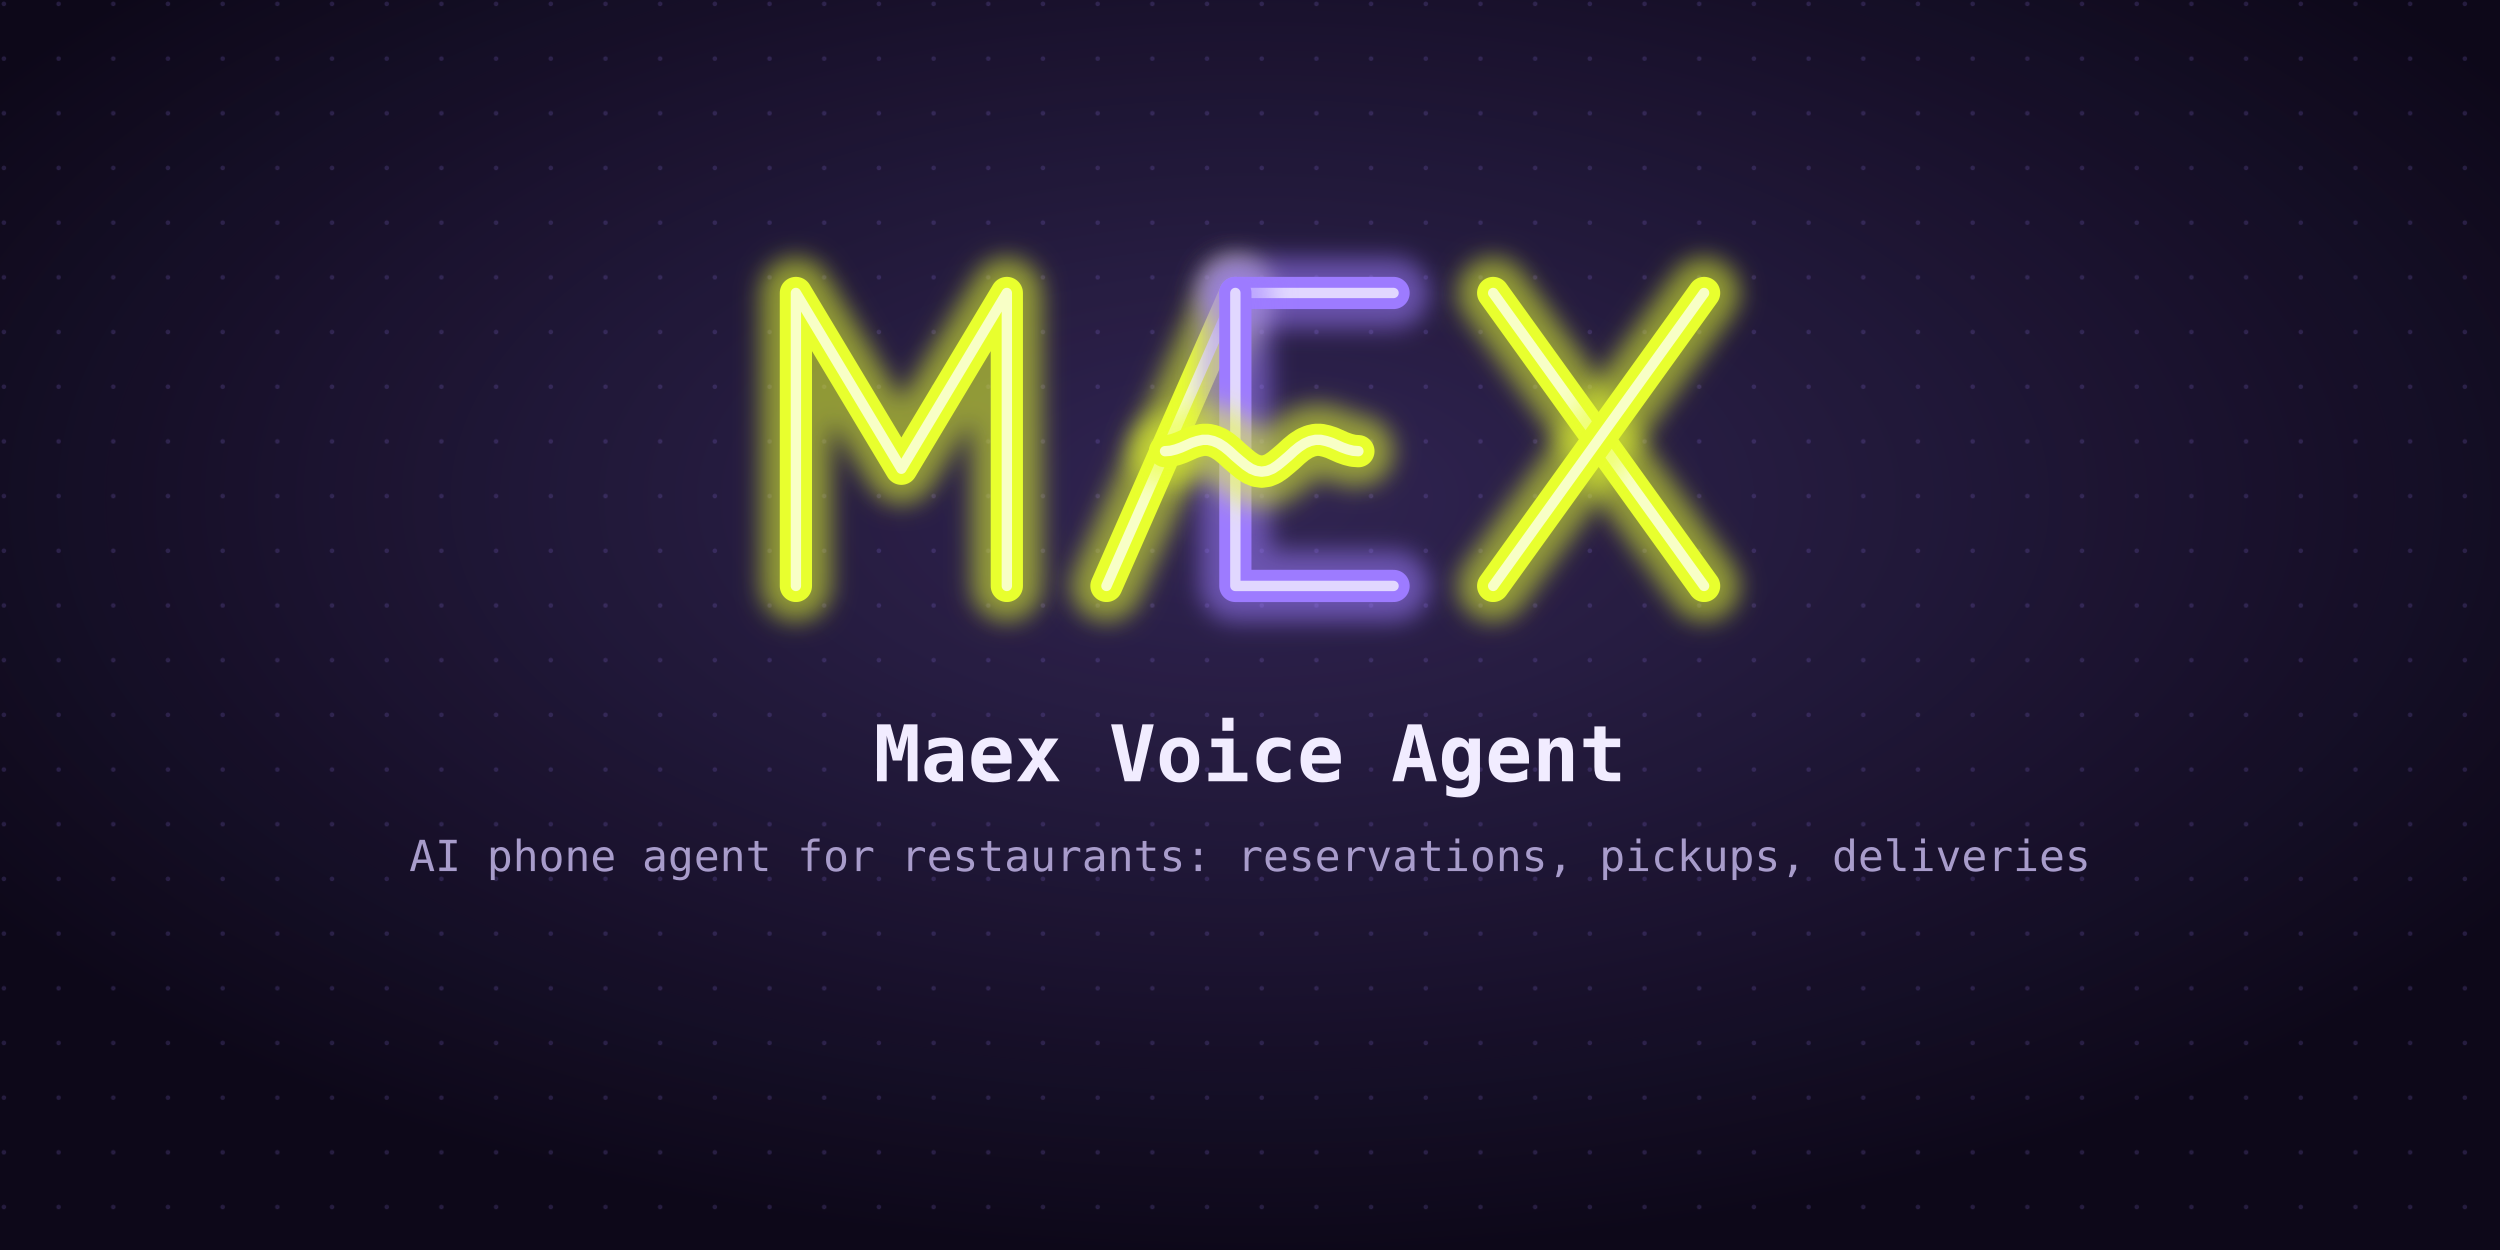
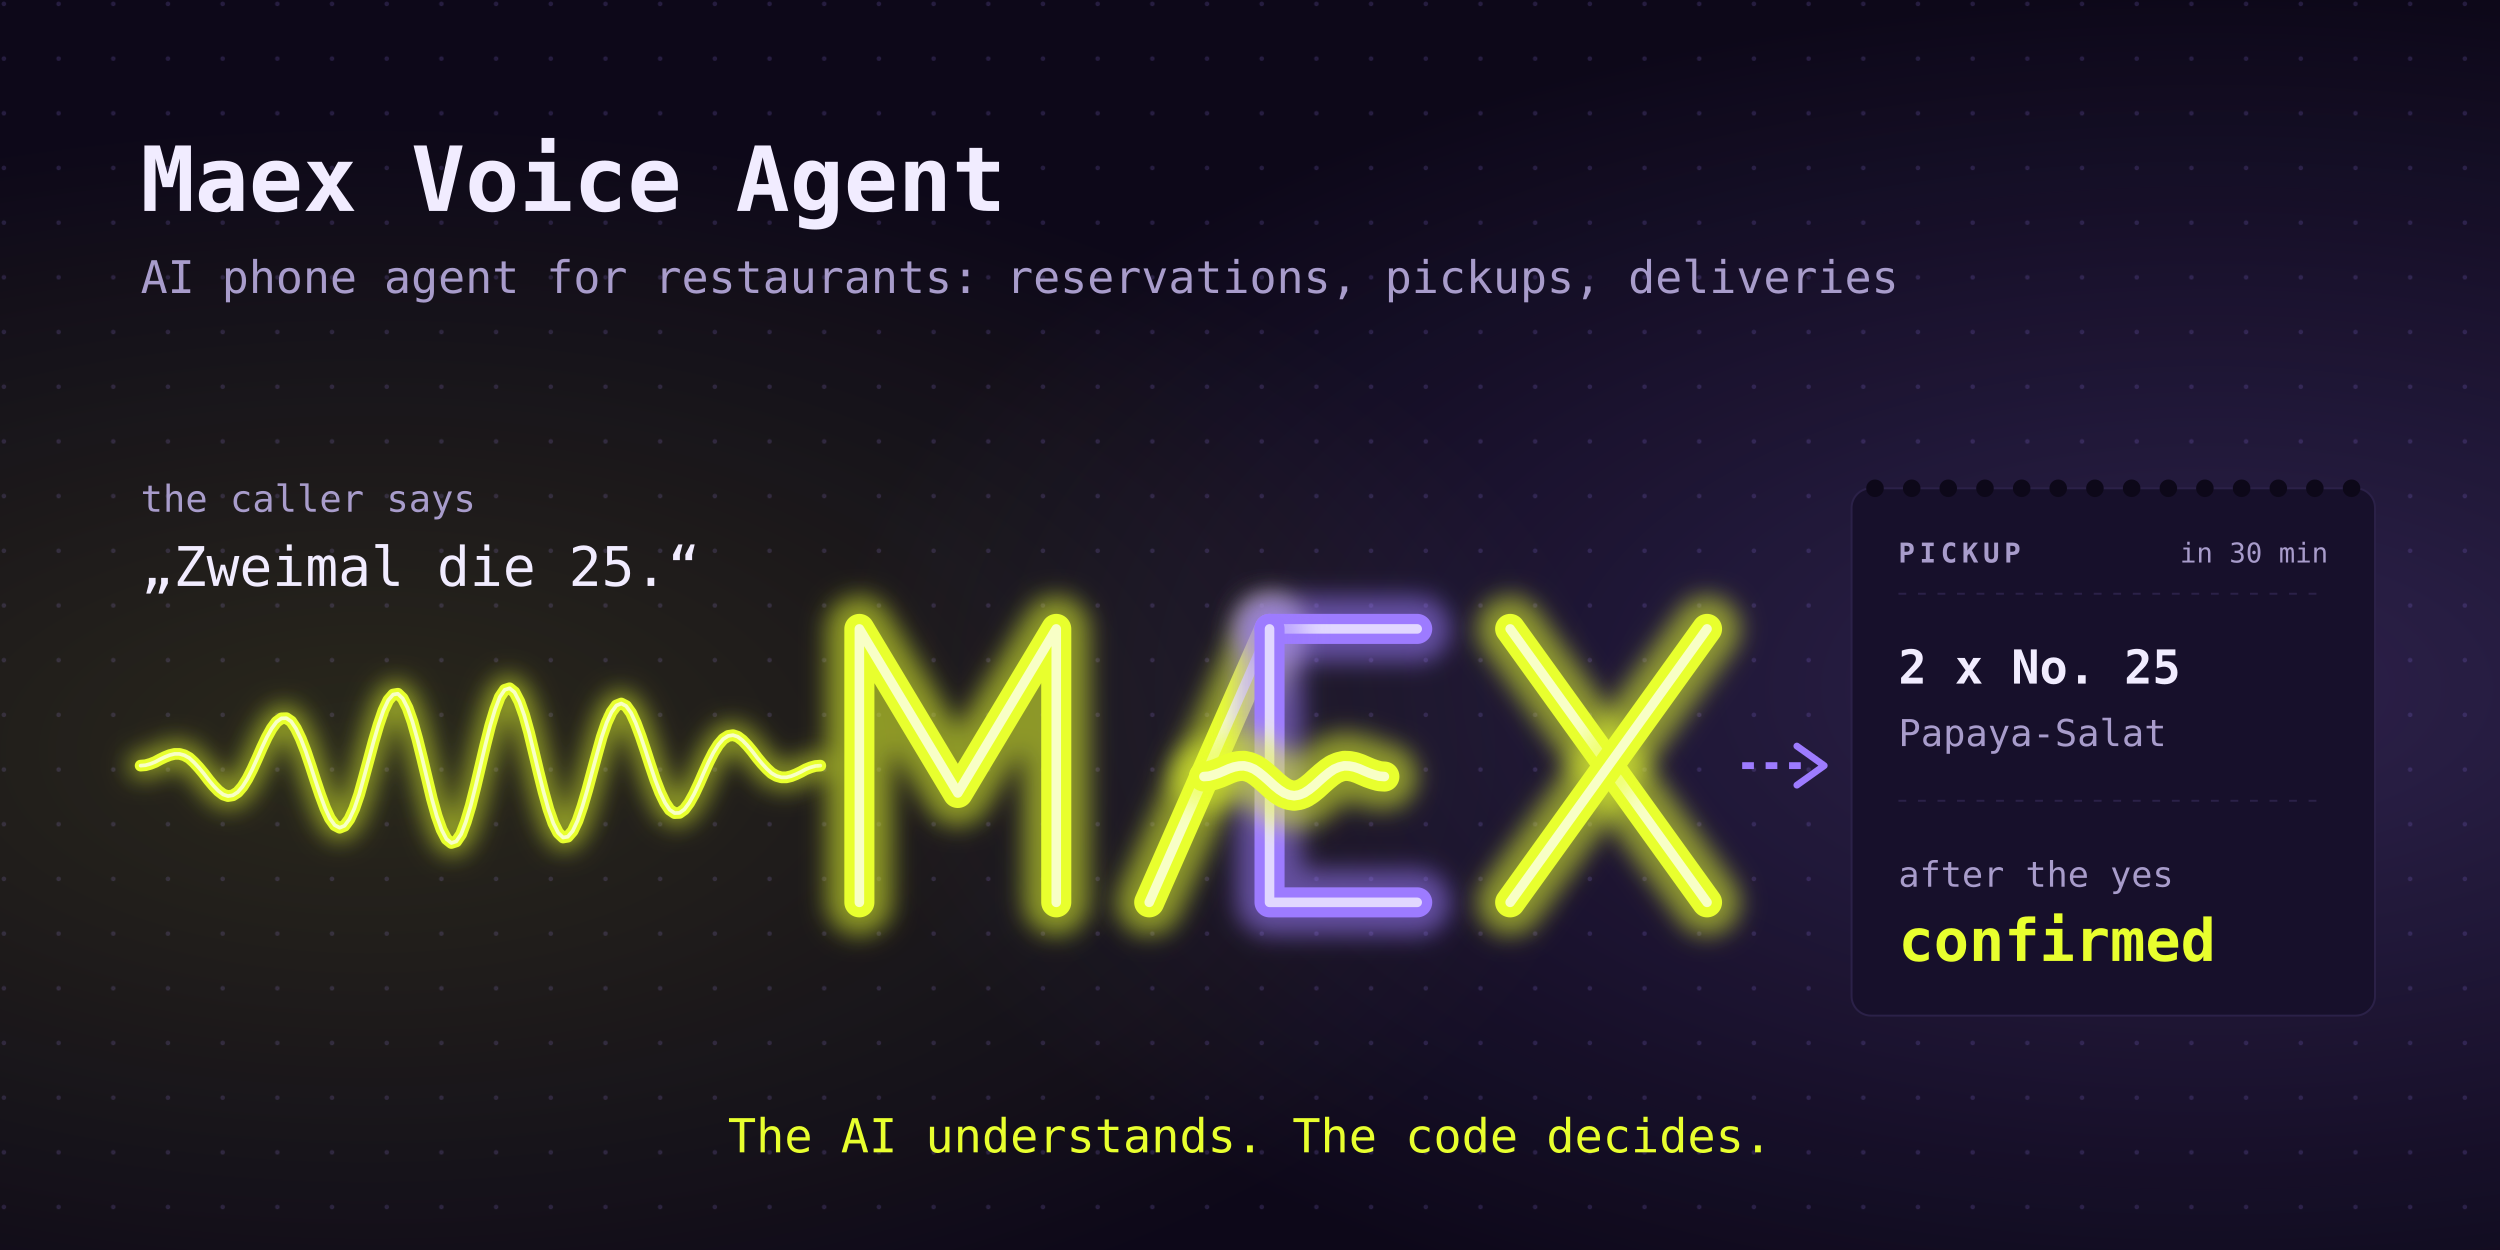
<svg xmlns="http://www.w3.org/2000/svg" width="1280" height="640" viewBox="0 0 1280 640" role="img" aria-labelledby="t d">
  <style>text{font-family:ui-monospace, 'JetBrains Mono', 'SF Mono', Menlo, Consolas, 'DejaVu Sans Mono', monospace}</style>
  <defs>
    <filter id="glow" filterUnits="userSpaceOnUse" x="0" y="0" width="1280" height="640">
      <feGaussianBlur stdDeviation="6" />
    </filter>
    <filter id="soft" filterUnits="userSpaceOnUse" x="0" y="0" width="1280" height="640">
      <feGaussianBlur stdDeviation="2.2" />
    </filter>
  </defs>
  <rect width="1280" height="640" fill="#0D0819" />
+   <defs>
+     <radialGradient id="g1" cx="0.15" cy="0.6" r="0.5">
+       <stop offset="0" stop-color="#E8FF2E" stop-opacity="0.13" />
+       <stop offset="1" stop-color="#E8FF2E" stop-opacity="0" />
+     </radialGradient>
+     <radialGradient id="g2" cx="0.88" cy="0.55" r="0.55">
+       <stop offset="0" stop-color="#9D7BFF" stop-opacity="0.22" />
+       <stop offset="1" stop-color="#9D7BFF" stop-opacity="0" />
+     </radialGradient>
+   </defs>
  <pattern id="dots" width="28" height="28" patternUnits="userSpaceOnUse">
    <circle cx="2" cy="2" r="1.2" fill="#2B2148" />
  </pattern>
  <rect width="1280" height="640" fill="url(#dots)" opacity="0.8" />
-   <defs>
-     <radialGradient id="sg" cx="0.5" cy="0.4" r="0.6">
-       <stop offset="0" stop-color="#9D7BFF" stop-opacity="0.25" />
-       <stop offset="1" stop-color="#9D7BFF" stop-opacity="0" />
-     </radialGradient>
-   </defs>
-   <rect width="1280" height="640" fill="url(#sg)" />
-   <path d="M407.5 300 L407.5 150 L461.5 240 L515.5 150 L515.5 300" fill="none" stroke-linecap="round" stroke-linejoin="round" stroke="#E8FF2E" stroke-width="36.3" opacity="0.55" filter="url(#glow)" />
-   <path d="M407.5 300 L407.5 150 L461.5 240 L515.5 150 L515.5 300" fill="none" stroke-linecap="round" stroke-linejoin="round" stroke="#E8FF2E" stroke-width="16.5" />
-   <path d="M407.5 300 L407.5 150 L461.5 240 L515.5 150 L515.5 300" fill="none" stroke-linecap="round" stroke-linejoin="round" stroke="#FAFFD6" stroke-width="5.3" opacity="0.9" />
-   <path d="M566.5 300 L632.5 150" fill="none" stroke-linecap="round" stroke-linejoin="round" stroke="#E8FF2E" stroke-width="36.3" opacity="0.55" filter="url(#glow)" />
-   <path d="M566.5 300 L632.5 150" fill="none" stroke-linecap="round" stroke-linejoin="round" stroke="#E8FF2E" stroke-width="16.5" />
-   <path d="M566.5 300 L632.5 150" fill="none" stroke-linecap="round" stroke-linejoin="round" stroke="#FAFFD6" stroke-width="5.3" opacity="0.9" />
-   <path d="M632.5 150 L713.5 150" fill="none" stroke-linecap="round" stroke-linejoin="round" stroke="#9D7BFF" stroke-width="36.3" opacity="0.55" filter="url(#glow)" />
-   <path d="M632.5 150 L713.5 150" fill="none" stroke-linecap="round" stroke-linejoin="round" stroke="#9D7BFF" stroke-width="16.5" />
-   <path d="M632.5 150 L713.5 150" fill="none" stroke-linecap="round" stroke-linejoin="round" stroke="#E9E1FF" stroke-width="5.3" opacity="0.9" />
-   <path d="M632.5 150 L632.5 300 L713.5 300" fill="none" stroke-linecap="round" stroke-linejoin="round" stroke="#9D7BFF" stroke-width="36.3" opacity="0.55" filter="url(#glow)" />
-   <path d="M632.5 150 L632.5 300 L713.5 300" fill="none" stroke-linecap="round" stroke-linejoin="round" stroke="#9D7BFF" stroke-width="16.5" />
-   <path d="M632.5 150 L632.5 300 L713.5 300" fill="none" stroke-linecap="round" stroke-linejoin="round" stroke="#E9E1FF" stroke-width="5.3" opacity="0.9" />
-   <path d="M596.5 231 L599.2 230.8 L602 230.1 L604.8 229.1 L607.5 227.9 L610.2 226.7 L613 225.8 L615.8 225.2 L618.5 225.2 L621.2 225.8 L624 227 L626.8 228.8 L629.5 231 L632.2 233.5 L635 235.9 L637.8 238.2 L640.5 240 L643.2 241.1 L646 241.5 L648.8 241.1 L651.5 240 L654.2 238.2 L657 235.9 L659.8 233.5 L662.5 231 L665.2 228.8 L668 227 L670.8 225.8 L673.5 225.2 L676.2 225.2 L679 225.8 L681.8 226.7 L684.5 227.9 L687.2 229.1 L690 230.1 L692.8 230.8 L695.5 231" fill="none" stroke-linecap="round" stroke-linejoin="round" stroke="#E8FF2E" stroke-width="36.3" opacity="0.55" filter="url(#glow)" />
-   <path d="M596.5 231 L599.2 230.8 L602 230.1 L604.8 229.1 L607.5 227.9 L610.2 226.7 L613 225.8 L615.8 225.2 L618.5 225.2 L621.2 225.8 L624 227 L626.8 228.8 L629.5 231 L632.2 233.5 L635 235.9 L637.8 238.2 L640.5 240 L643.2 241.1 L646 241.5 L648.8 241.1 L651.5 240 L654.2 238.2 L657 235.9 L659.8 233.5 L662.5 231 L665.2 228.8 L668 227 L670.8 225.8 L673.5 225.2 L676.2 225.2 L679 225.8 L681.8 226.7 L684.5 227.9 L687.2 229.1 L690 230.1 L692.8 230.8 L695.5 231" fill="none" stroke-linecap="round" stroke-linejoin="round" stroke="#E8FF2E" stroke-width="16.5" />
-   <path d="M596.5 231 L599.2 230.8 L602 230.1 L604.8 229.1 L607.5 227.9 L610.2 226.7 L613 225.8 L615.8 225.2 L618.5 225.2 L621.2 225.8 L624 227 L626.8 228.8 L629.5 231 L632.2 233.5 L635 235.9 L637.8 238.2 L640.5 240 L643.2 241.1 L646 241.5 L648.8 241.1 L651.5 240 L654.2 238.2 L657 235.9 L659.8 233.5 L662.5 231 L665.2 228.8 L668 227 L670.8 225.8 L673.5 225.2 L676.2 225.2 L679 225.8 L681.8 226.7 L684.5 227.9 L687.2 229.1 L690 230.1 L692.8 230.8 L695.5 231" fill="none" stroke-linecap="round" stroke-linejoin="round" stroke="#FAFFD6" stroke-width="5.3" opacity="0.9" />
-   <path d="M764.5 150 L872.5 300" fill="none" stroke-linecap="round" stroke-linejoin="round" stroke="#E8FF2E" stroke-width="36.3" opacity="0.55" filter="url(#glow)" />
-   <path d="M764.5 150 L872.5 300" fill="none" stroke-linecap="round" stroke-linejoin="round" stroke="#E8FF2E" stroke-width="16.5" />
-   <path d="M764.5 150 L872.5 300" fill="none" stroke-linecap="round" stroke-linejoin="round" stroke="#FAFFD6" stroke-width="5.3" opacity="0.9" />
-   <path d="M872.5 150 L764.5 300" fill="none" stroke-linecap="round" stroke-linejoin="round" stroke="#E8FF2E" stroke-width="36.3" opacity="0.55" filter="url(#glow)" />
-   <path d="M872.5 150 L764.5 300" fill="none" stroke-linecap="round" stroke-linejoin="round" stroke="#E8FF2E" stroke-width="16.5" />
-   <path d="M872.5 150 L764.5 300" fill="none" stroke-linecap="round" stroke-linejoin="round" stroke="#FAFFD6" stroke-width="5.3" opacity="0.9" />
-   <text x="640" y="400" font-size="40" fill="#F1ECFF" text-anchor="middle" font-weight="700">Maex Voice Agent</text>
-   <text x="640" y="446" font-size="22" fill="#A89CCB" text-anchor="middle">AI phone agent for restaurants: reservations, pickups, deliveries</text>
+   <rect width="1280" height="640" fill="url(#g1)" />
+   <rect width="1280" height="640" fill="url(#g2)" />
+   <text x="72" y="108" font-size="46" fill="#F1ECFF" font-weight="700">Maex Voice Agent</text>
+   <text x="72" y="150" font-size="23" fill="#A89CCB">AI phone agent for restaurants: reservations, pickups, deliveries</text>
+   <text x="72" y="262" font-size="19" fill="#A89CCB">the caller says</text>
+   <text x="72" y="300" font-size="28" fill="#F1ECFF">„Zweimal die 25.“</text>
+   <path d="M72 392 L74.5 391.8 L77 391.1 L79.5 390.1 L81.9 388.8 L84.4 387.6 L86.9 386.6 L89.4 386 L91.9 386 L94.4 386.7 L96.9 388.1 L99.3 390.3 L101.8 393 L104.3 396 L106.8 399.3 L109.3 402.3 L111.8 404.9 L114.3 406.8 L116.7 407.6 L119.2 407.2 L121.7 405.6 L124.2 402.7 L126.7 398.7 L129.2 393.8 L131.7 388.3 L134.1 382.8 L136.6 377.5 L139.1 373 L141.6 369.6 L144.1 367.8 L146.6 367.7 L149.1 369.4 L151.5 373 L154 378.2 L156.5 384.6 L159 392 L161.5 399.7 L164 407.1 L166.5 413.8 L168.9 419 L171.4 422.5 L173.9 423.8 L176.4 422.8 L178.9 419.4 L181.4 414 L183.9 406.7 L186.3 398.1 L188.8 388.9 L191.3 379.6 L193.8 371.1 L196.3 363.8 L198.8 358.5 L201.3 355.6 L203.7 355.2 L206.2 357.6 L208.7 362.5 L211.2 369.6 L213.7 378.5 L216.2 388.5 L218.7 398.9 L221.1 408.9 L223.6 417.8 L226.1 424.8 L228.6 429.6 L231.1 431.6 L233.6 430.8 L236.1 427.1 L238.5 420.8 L241 412.5 L243.5 402.6 L246 392 L248.5 381.4 L251 371.5 L253.5 363.2 L255.9 356.9 L258.4 353.2 L260.9 352.4 L263.4 354.4 L265.9 359.2 L268.4 366.2 L270.9 375.1 L273.3 385.1 L275.8 395.5 L278.3 405.5 L280.8 414.4 L283.3 421.5 L285.8 426.4 L288.3 428.8 L290.7 428.4 L293.2 425.5 L295.7 420.2 L298.2 412.9 L300.7 404.4 L303.2 395.1 L305.7 385.9 L308.1 377.3 L310.6 370 L313.1 364.6 L315.6 361.2 L318.1 360.2 L320.6 361.5 L323.1 365 L325.5 370.2 L328 376.9 L330.5 384.3 L333 392 L335.5 399.4 L338 405.8 L340.5 411 L342.9 414.6 L345.4 416.3 L347.9 416.2 L350.4 414.4 L352.9 411 L355.4 406.5 L357.9 401.2 L360.3 395.7 L362.8 390.2 L365.3 385.3 L367.8 381.3 L370.3 378.4 L372.8 376.8 L375.3 376.4 L377.7 377.2 L380.2 379.1 L382.7 381.7 L385.2 384.7 L387.7 388 L390.2 391 L392.7 393.7 L395.1 395.9 L397.6 397.3 L400.1 398 L402.6 398 L405.1 397.4 L407.6 396.4 L410.1 395.2 L412.5 393.9 L415 392.9 L417.5 392.2 L420 392" fill="none" stroke-linecap="round" stroke-linejoin="round" stroke="#E8FF2E" stroke-width="13.2" opacity="0.55" filter="url(#glow)" />
+   <path d="M72 392 L74.5 391.8 L77 391.1 L79.5 390.1 L81.9 388.8 L84.4 387.6 L86.9 386.6 L89.4 386 L91.9 386 L94.4 386.7 L96.9 388.1 L99.3 390.3 L101.8 393 L104.3 396 L106.8 399.3 L109.3 402.3 L111.8 404.9 L114.3 406.8 L116.7 407.6 L119.2 407.2 L121.7 405.6 L124.2 402.7 L126.7 398.7 L129.2 393.8 L131.7 388.3 L134.1 382.8 L136.6 377.5 L139.1 373 L141.6 369.6 L144.1 367.8 L146.6 367.7 L149.1 369.4 L151.5 373 L154 378.2 L156.5 384.6 L159 392 L161.5 399.7 L164 407.1 L166.5 413.8 L168.9 419 L171.4 422.5 L173.9 423.8 L176.4 422.8 L178.9 419.4 L181.4 414 L183.9 406.7 L186.3 398.1 L188.8 388.9 L191.3 379.6 L193.8 371.1 L196.3 363.8 L198.8 358.5 L201.3 355.6 L203.7 355.2 L206.2 357.6 L208.7 362.5 L211.2 369.6 L213.7 378.5 L216.2 388.5 L218.7 398.9 L221.1 408.9 L223.6 417.8 L226.1 424.8 L228.6 429.6 L231.1 431.6 L233.6 430.8 L236.1 427.1 L238.5 420.8 L241 412.5 L243.5 402.6 L246 392 L248.5 381.4 L251 371.5 L253.5 363.2 L255.9 356.9 L258.4 353.2 L260.9 352.4 L263.4 354.4 L265.9 359.2 L268.4 366.2 L270.9 375.1 L273.3 385.1 L275.8 395.5 L278.3 405.5 L280.8 414.4 L283.3 421.5 L285.8 426.4 L288.3 428.8 L290.7 428.4 L293.2 425.5 L295.7 420.2 L298.2 412.9 L300.7 404.4 L303.2 395.1 L305.7 385.9 L308.1 377.3 L310.6 370 L313.1 364.6 L315.6 361.2 L318.1 360.2 L320.6 361.5 L323.1 365 L325.5 370.2 L328 376.9 L330.5 384.3 L333 392 L335.5 399.4 L338 405.8 L340.5 411 L342.9 414.6 L345.4 416.3 L347.9 416.2 L350.4 414.4 L352.9 411 L355.4 406.5 L357.9 401.2 L360.3 395.7 L362.8 390.2 L365.3 385.3 L367.8 381.3 L370.3 378.4 L372.8 376.8 L375.3 376.4 L377.7 377.2 L380.2 379.1 L382.7 381.7 L385.2 384.7 L387.7 388 L390.2 391 L392.7 393.7 L395.1 395.9 L397.6 397.3 L400.1 398 L402.6 398 L405.1 397.4 L407.6 396.4 L410.1 395.2 L412.5 393.9 L415 392.9 L417.5 392.2 L420 392" fill="none" stroke-linecap="round" stroke-linejoin="round" stroke="#E8FF2E" stroke-width="6" />
+   <path d="M72 392 L74.5 391.8 L77 391.1 L79.5 390.1 L81.9 388.8 L84.4 387.6 L86.9 386.6 L89.4 386 L91.9 386 L94.4 386.7 L96.9 388.1 L99.3 390.3 L101.8 393 L104.3 396 L106.8 399.3 L109.3 402.3 L111.8 404.9 L114.3 406.8 L116.7 407.6 L119.2 407.2 L121.7 405.6 L124.2 402.7 L126.7 398.7 L129.2 393.8 L131.7 388.3 L134.1 382.8 L136.6 377.5 L139.1 373 L141.6 369.6 L144.1 367.8 L146.6 367.7 L149.1 369.4 L151.5 373 L154 378.2 L156.5 384.6 L159 392 L161.5 399.7 L164 407.1 L166.5 413.8 L168.9 419 L171.4 422.5 L173.9 423.8 L176.4 422.8 L178.9 419.4 L181.4 414 L183.9 406.7 L186.3 398.1 L188.8 388.9 L191.3 379.6 L193.8 371.1 L196.3 363.8 L198.8 358.5 L201.3 355.6 L203.7 355.2 L206.2 357.6 L208.7 362.5 L211.2 369.6 L213.7 378.5 L216.2 388.5 L218.7 398.9 L221.1 408.9 L223.6 417.8 L226.1 424.8 L228.6 429.6 L231.1 431.6 L233.6 430.8 L236.1 427.1 L238.5 420.8 L241 412.5 L243.5 402.6 L246 392 L248.5 381.4 L251 371.5 L253.5 363.2 L255.9 356.9 L258.4 353.2 L260.9 352.4 L263.4 354.4 L265.9 359.2 L268.4 366.2 L270.9 375.1 L273.3 385.1 L275.8 395.5 L278.3 405.5 L280.8 414.4 L283.3 421.5 L285.8 426.4 L288.3 428.8 L290.7 428.4 L293.2 425.5 L295.7 420.2 L298.2 412.9 L300.7 404.4 L303.2 395.1 L305.7 385.9 L308.1 377.3 L310.6 370 L313.1 364.6 L315.6 361.2 L318.1 360.2 L320.6 361.5 L323.1 365 L325.5 370.2 L328 376.9 L330.5 384.3 L333 392 L335.5 399.4 L338 405.8 L340.5 411 L342.9 414.6 L345.4 416.3 L347.9 416.2 L350.4 414.4 L352.9 411 L355.4 406.5 L357.9 401.2 L360.3 395.7 L362.8 390.2 L365.3 385.3 L367.8 381.3 L370.3 378.4 L372.8 376.8 L375.3 376.4 L377.7 377.2 L380.2 379.1 L382.7 381.7 L385.2 384.7 L387.7 388 L390.2 391 L392.7 393.7 L395.1 395.9 L397.6 397.3 L400.1 398 L402.6 398 L405.1 397.4 L407.6 396.4 L410.1 395.2 L412.5 393.9 L415 392.9 L417.5 392.2 L420 392" fill="none" stroke-linecap="round" stroke-linejoin="round" stroke="#FAFFD6" stroke-width="1.9" opacity="0.9" />
+   <path d="M440 462 L440 322 L490.4 406 L540.8 322 L540.8 462" fill="none" stroke-linecap="round" stroke-linejoin="round" stroke="#E8FF2E" stroke-width="33.9" opacity="0.55" filter="url(#glow)" />
+   <path d="M440 462 L440 322 L490.4 406 L540.8 322 L540.8 462" fill="none" stroke-linecap="round" stroke-linejoin="round" stroke="#E8FF2E" stroke-width="15.4" />
+   <path d="M440 462 L440 322 L490.4 406 L540.8 322 L540.8 462" fill="none" stroke-linecap="round" stroke-linejoin="round" stroke="#FAFFD6" stroke-width="4.9" opacity="0.9" />
+   <path d="M588.4 462 L650 322" fill="none" stroke-linecap="round" stroke-linejoin="round" stroke="#E8FF2E" stroke-width="33.9" opacity="0.55" filter="url(#glow)" />
+   <path d="M588.4 462 L650 322" fill="none" stroke-linecap="round" stroke-linejoin="round" stroke="#E8FF2E" stroke-width="15.4" />
+   <path d="M588.4 462 L650 322" fill="none" stroke-linecap="round" stroke-linejoin="round" stroke="#FAFFD6" stroke-width="4.9" opacity="0.9" />
+   <path d="M650 322 L725.6 322" fill="none" stroke-linecap="round" stroke-linejoin="round" stroke="#9D7BFF" stroke-width="33.9" opacity="0.55" filter="url(#glow)" />
+   <path d="M650 322 L725.6 322" fill="none" stroke-linecap="round" stroke-linejoin="round" stroke="#9D7BFF" stroke-width="15.4" />
+   <path d="M650 322 L725.6 322" fill="none" stroke-linecap="round" stroke-linejoin="round" stroke="#E9E1FF" stroke-width="4.9" opacity="0.9" />
+   <path d="M650 322 L650 462 L725.6 462" fill="none" stroke-linecap="round" stroke-linejoin="round" stroke="#9D7BFF" stroke-width="33.9" opacity="0.55" filter="url(#glow)" />
+   <path d="M650 322 L650 462 L725.6 462" fill="none" stroke-linecap="round" stroke-linejoin="round" stroke="#9D7BFF" stroke-width="15.4" />
+   <path d="M650 322 L650 462 L725.6 462" fill="none" stroke-linecap="round" stroke-linejoin="round" stroke="#E9E1FF" stroke-width="4.9" opacity="0.9" />
+   <path d="M616.4 397.6 L619 397.4 L621.5 396.7 L624.1 395.8 L626.7 394.7 L629.2 393.6 L631.8 392.7 L634.4 392.2 L636.9 392.1 L639.5 392.7 L642.1 393.8 L644.6 395.5 L647.2 397.6 L649.8 399.9 L652.3 402.2 L654.9 404.3 L657.5 406 L660 407 L662.6 407.4 L665.2 407 L667.7 406 L670.3 404.3 L672.9 402.2 L675.4 399.9 L678 397.6 L680.6 395.5 L683.1 393.8 L685.7 392.7 L688.3 392.1 L690.8 392.2 L693.4 392.7 L696 393.6 L698.5 394.7 L701.1 395.8 L703.7 396.7 L706.2 397.4 L708.8 397.6" fill="none" stroke-linecap="round" stroke-linejoin="round" stroke="#E8FF2E" stroke-width="33.9" opacity="0.55" filter="url(#glow)" />
+   <path d="M616.4 397.6 L619 397.4 L621.5 396.7 L624.1 395.8 L626.7 394.7 L629.2 393.6 L631.8 392.7 L634.4 392.2 L636.9 392.1 L639.5 392.7 L642.1 393.8 L644.6 395.5 L647.2 397.6 L649.8 399.9 L652.3 402.2 L654.9 404.3 L657.5 406 L660 407 L662.6 407.4 L665.2 407 L667.7 406 L670.3 404.3 L672.9 402.2 L675.4 399.9 L678 397.6 L680.6 395.5 L683.1 393.8 L685.7 392.7 L688.3 392.1 L690.8 392.2 L693.4 392.7 L696 393.6 L698.5 394.7 L701.1 395.8 L703.7 396.7 L706.2 397.4 L708.8 397.6" fill="none" stroke-linecap="round" stroke-linejoin="round" stroke="#E8FF2E" stroke-width="15.4" />
+   <path d="M616.4 397.6 L619 397.4 L621.5 396.7 L624.1 395.8 L626.7 394.7 L629.2 393.6 L631.8 392.7 L634.4 392.2 L636.9 392.1 L639.5 392.7 L642.1 393.8 L644.6 395.5 L647.2 397.6 L649.8 399.9 L652.3 402.2 L654.9 404.3 L657.5 406 L660 407 L662.6 407.4 L665.2 407 L667.7 406 L670.3 404.3 L672.9 402.2 L675.4 399.9 L678 397.6 L680.6 395.5 L683.1 393.8 L685.7 392.7 L688.3 392.1 L690.8 392.2 L693.4 392.7 L696 393.6 L698.5 394.7 L701.1 395.8 L703.7 396.7 L706.2 397.4 L708.8 397.6" fill="none" stroke-linecap="round" stroke-linejoin="round" stroke="#FAFFD6" stroke-width="4.9" opacity="0.9" />
+   <path d="M773.2 322 L874 462" fill="none" stroke-linecap="round" stroke-linejoin="round" stroke="#E8FF2E" stroke-width="33.9" opacity="0.55" filter="url(#glow)" />
+   <path d="M773.2 322 L874 462" fill="none" stroke-linecap="round" stroke-linejoin="round" stroke="#E8FF2E" stroke-width="15.4" />
+   <path d="M773.2 322 L874 462" fill="none" stroke-linecap="round" stroke-linejoin="round" stroke="#FAFFD6" stroke-width="4.9" opacity="0.9" />
+   <path d="M874 322 L773.2 462" fill="none" stroke-linecap="round" stroke-linejoin="round" stroke="#E8FF2E" stroke-width="33.9" opacity="0.55" filter="url(#glow)" />
+   <path d="M874 322 L773.2 462" fill="none" stroke-linecap="round" stroke-linejoin="round" stroke="#E8FF2E" stroke-width="15.4" />
+   <path d="M874 322 L773.2 462" fill="none" stroke-linecap="round" stroke-linejoin="round" stroke="#FAFFD6" stroke-width="4.9" opacity="0.9" />
+   <path d="M892 392 L926 392" fill="none" stroke="#9D7BFF" stroke-width="3.5" stroke-dasharray="6 6" />
+   <path d="M920 382 L934 392 L920 402" fill="none" stroke="#9D7BFF" stroke-width="3.5" stroke-linecap="round" stroke-linejoin="round" />
+   <rect x="948" y="250" width="268" height="270" rx="10" fill="#17102B" stroke="#2B2148" />
+   <circle cx="960" cy="250" r="4.5" fill="#0D0819" />
+   <circle cx="978.8" cy="250" r="4.5" fill="#0D0819" />
+   <circle cx="997.5" cy="250" r="4.5" fill="#0D0819" />
+   <circle cx="1016.3" cy="250" r="4.5" fill="#0D0819" />
+   <circle cx="1035.1" cy="250" r="4.5" fill="#0D0819" />
+   <circle cx="1053.8" cy="250" r="4.5" fill="#0D0819" />
+   <circle cx="1072.6" cy="250" r="4.5" fill="#0D0819" />
+   <circle cx="1091.4" cy="250" r="4.5" fill="#0D0819" />
+   <circle cx="1110.2" cy="250" r="4.5" fill="#0D0819" />
+   <circle cx="1128.9" cy="250" r="4.5" fill="#0D0819" />
+   <circle cx="1147.7" cy="250" r="4.5" fill="#0D0819" />
+   <circle cx="1166.5" cy="250" r="4.5" fill="#0D0819" />
+   <circle cx="1185.2" cy="250" r="4.5" fill="#0D0819" />
+   <circle cx="1204" cy="250" r="4.5" fill="#0D0819" />
+   <text x="972" y="288" font-size="14" fill="#A89CCB" font-weight="700" letter-spacing="2.4">PICKUP</text>
+   <text x="1192" y="288" font-size="14" fill="#A89CCB" text-anchor="end">in 30 min</text>
+   <line x1="972" y1="304" x2="1192" y2="304" stroke="#2B2148" stroke-dasharray="4 6" />
+   <text x="972" y="350" font-size="24" fill="#F1ECFF" font-weight="700">2 x  No. 25</text>
+   <text x="972" y="382" font-size="19" fill="#A89CCB">Papaya-Salat</text>
+   <line x1="972" y1="410" x2="1192" y2="410" stroke="#2B2148" stroke-dasharray="4 6" />
+   <text x="972" y="454" font-size="18" fill="#A89CCB">after the yes</text>
+   <text x="972" y="492" font-size="30" fill="#E8FF2E" font-weight="700">confirmed</text>
+   <text x="640" y="590" font-size="24" fill="#E8FF2E" text-anchor="middle">The AI understands. The code decides.</text>
</svg>
